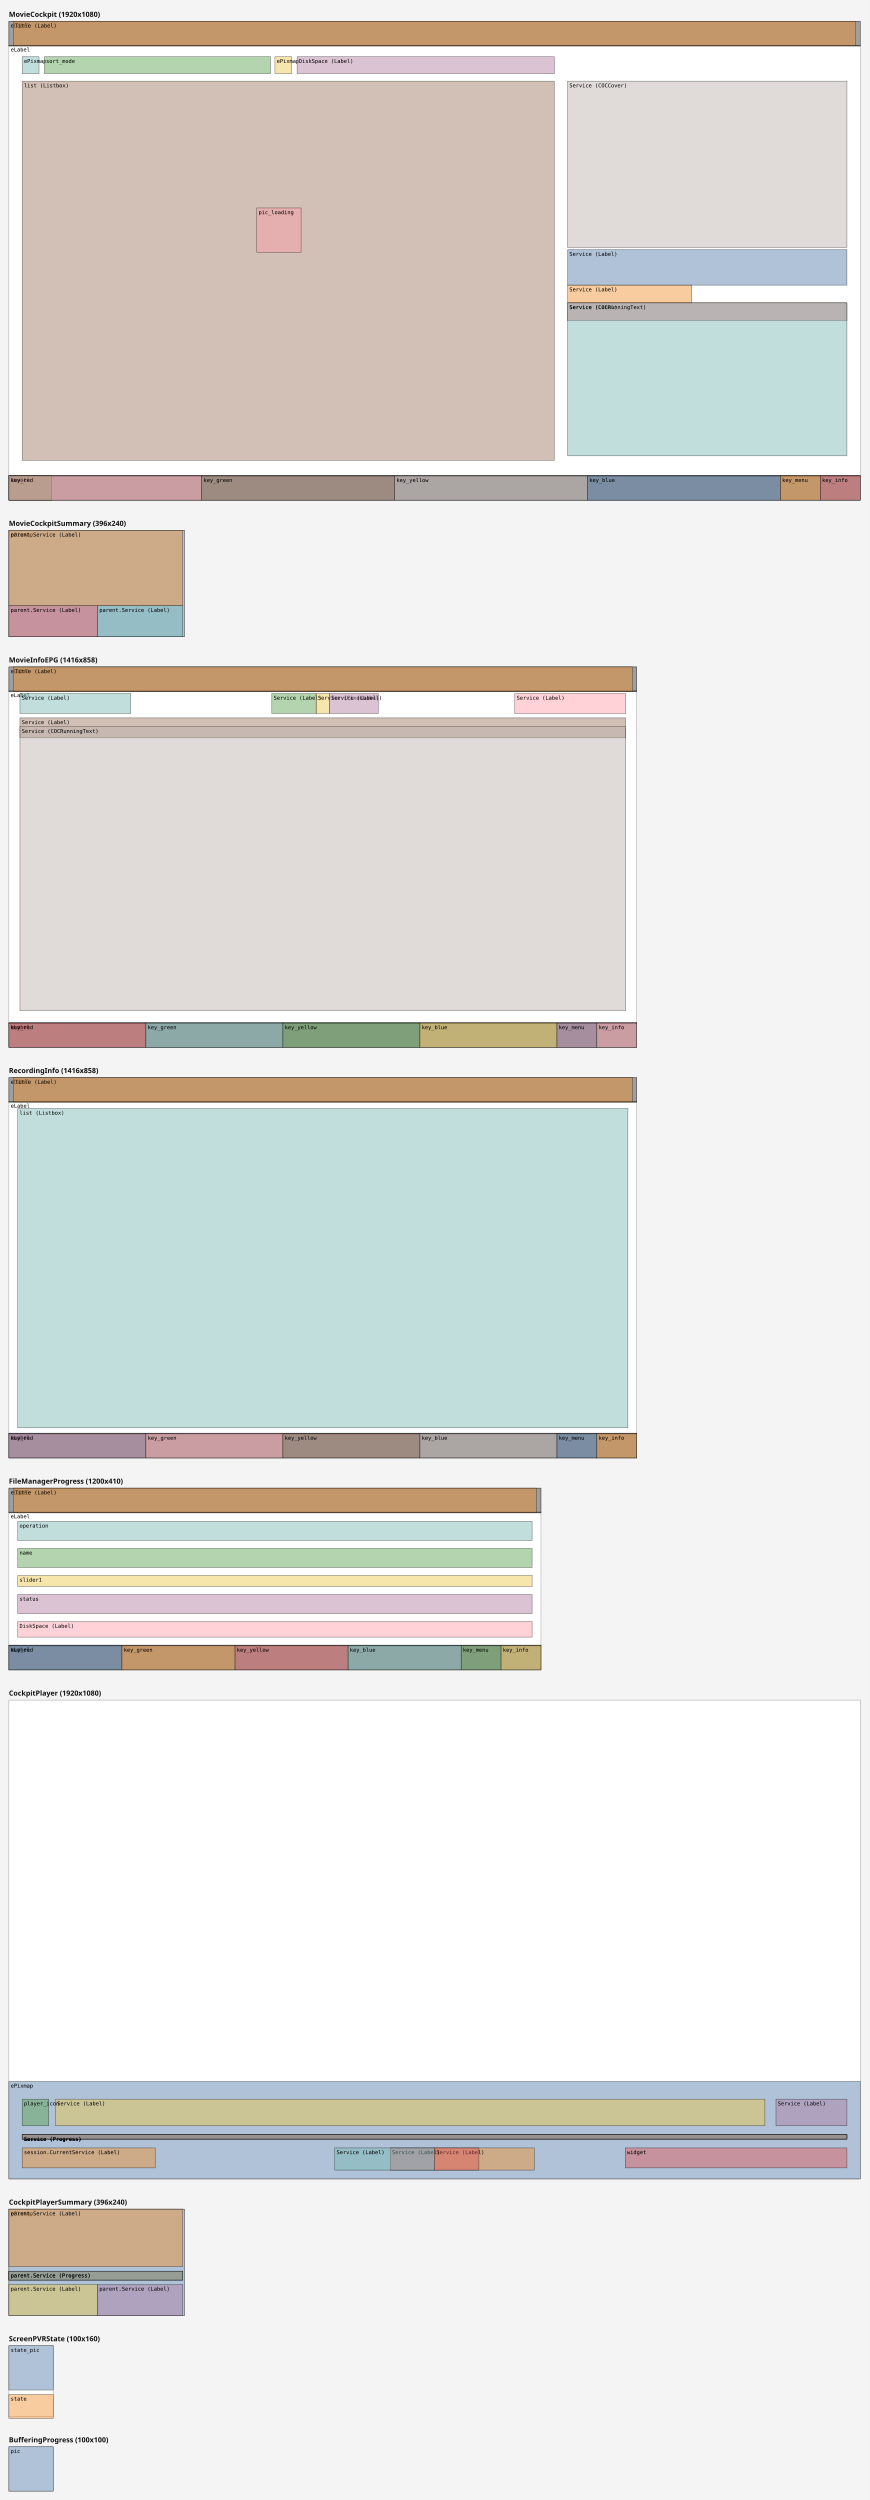
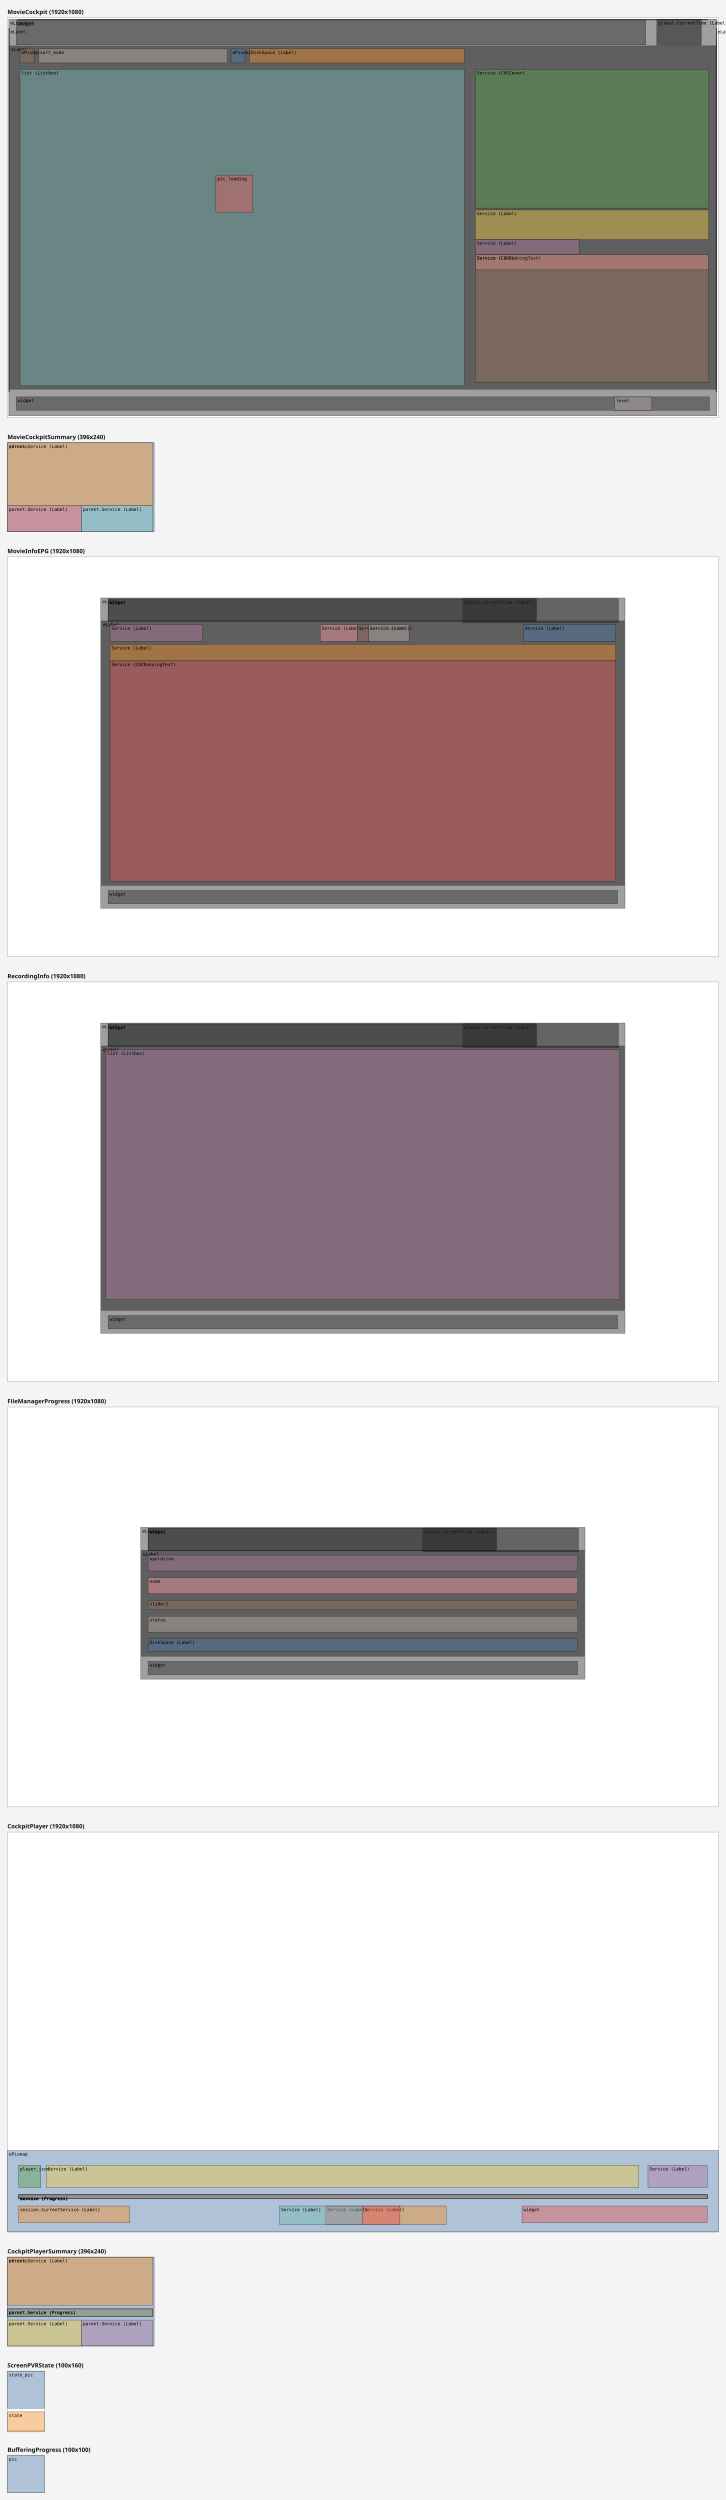
- <svg xmlns="http://www.w3.org/2000/svg" width="1960" height="5638" viewBox="0 0 1960 5638">
-   <rect x="0" y="0" width="1960" height="5638" fill="#f4f4f4" />
+ <svg xmlns="http://www.w3.org/2000/svg" width="1960" height="6752" viewBox="0 0 1960 6752">
+   <rect x="0" y="0" width="1960" height="6752" fill="#f4f4f4" />
  <text x="20" y="38" font-family="sans-serif" font-size="16" font-weight="bold" fill="#111111">MovieCockpit (1920x1080)</text>
  <g data-screen="0" transform="translate(20,48)">
    <rect x="0" y="0" width="1920" height="1080" fill="#ffffff" stroke="#999999" stroke-width="1" />
    <g>
-       <rect data-ref="0:0" x="0" y="0" width="1920" height="55" fill="#2c2c2c" fill-opacity="0.45" stroke="#000000" stroke-opacity="0.6" stroke-width="1" />
-       <text x="4" y="14" font-family="monospace" font-size="12" fill="#000000">eLabel</text>
-     </g>
-     <g>
-       <rect data-ref="0:2" x="0" y="54" width="1920" height="2" fill="#424242" fill-opacity="0.45" stroke="#000000" stroke-opacity="0.6" stroke-width="1" />
-       <text x="4" y="68" font-family="monospace" font-size="12" fill="#000000">eLabel</text>
-     </g>
-     <g>
-       <rect data-ref="0:3" x="30" y="80" width="38" height="38" fill="#76b7b2" fill-opacity="0.45" stroke="#000000" stroke-opacity="0.6" stroke-width="1" />
-       <text x="34" y="94" font-family="monospace" font-size="12" fill="#000000">ePixmap</text>
-     </g>
-     <g>
-       <rect data-ref="0:4" x="80" y="80" width="510" height="38" fill="#59a14f" fill-opacity="0.45" stroke="#000000" stroke-opacity="0.6" stroke-width="1" />
-       <text x="84" y="94" font-family="monospace" font-size="12" fill="#000000">sort_mode</text>
-     </g>
-     <g>
-       <rect data-ref="0:5" x="600" y="80" width="38" height="38" fill="#edc948" fill-opacity="0.45" stroke="#000000" stroke-opacity="0.6" stroke-width="1" />
-       <text x="604" y="94" font-family="monospace" font-size="12" fill="#000000">ePixmap</text>
-     </g>
-     <g>
-       <rect data-ref="0:6" x="650" y="80" width="580" height="38" fill="#b07aa1" fill-opacity="0.45" stroke="#000000" stroke-opacity="0.6" stroke-width="1" />
-       <text x="654" y="94" font-family="monospace" font-size="12" fill="#000000">DiskSpace (Label)</text>
-     </g>
-     <g>
-       <rect data-ref="0:8" x="30" y="135" width="1200" height="855" fill="#9c755f" fill-opacity="0.45" stroke="#000000" stroke-opacity="0.6" stroke-width="1" />
-       <text x="34" y="149" font-family="monospace" font-size="12" fill="#000000">list (Listbox)</text>
-     </g>
-     <g>
-       <rect data-ref="0:9" x="1260" y="135" width="630" height="375" fill="#bab0ac" fill-opacity="0.45" stroke="#000000" stroke-opacity="0.6" stroke-width="1" />
-       <text x="1264" y="149" font-family="monospace" font-size="12" fill="#000000">Service (COCCover)</text>
-     </g>
-     <g>
-       <rect data-ref="0:12" x="1260" y="635" width="630" height="40" fill="#e15759" fill-opacity="0.45" stroke="#000000" stroke-opacity="0.6" stroke-width="1" />
-       <text x="1264" y="649" font-family="monospace" font-size="12" fill="#000000">Service (Label)</text>
-     </g>
-     <g>
-       <rect data-ref="0:13" x="1260" y="635" width="630" height="345" fill="#76b7b2" fill-opacity="0.45" stroke="#000000" stroke-opacity="0.6" stroke-width="1" />
-       <text x="1264" y="649" font-family="monospace" font-size="12" fill="#000000">Service (COCRunningText)</text>
-     </g>
-     <g>
-       <rect data-ref="0:15" x="0" y="1024" width="1920" height="2" fill="#424242" fill-opacity="0.45" stroke="#000000" stroke-opacity="0.6" stroke-width="1" />
-       <text x="4" y="1038" font-family="monospace" font-size="12" fill="#000000">eLabel</text>
-     </g>
-     <g>
-       <rect data-ref="0:16" x="0" y="1025" width="1920" height="55" fill="#2c2c2c" fill-opacity="0.45" stroke="#000000" stroke-opacity="0.6" stroke-width="1" />
-       <text x="4" y="1039" font-family="monospace" font-size="12" fill="#000000">eLabel</text>
-     </g>
-     <g>
-       <rect data-ref="0:1" x="10" y="0" width="1900" height="55" fill="#f28e2b" fill-opacity="0.45" stroke="#000000" stroke-opacity="0.6" stroke-width="1" />
-       <text x="14" y="14" font-family="monospace" font-size="12" fill="#000000">Title (Label)</text>
-     </g>
-     <g>
-       <rect data-ref="0:10" x="1260" y="515" width="630" height="80" fill="#4e79a7" fill-opacity="0.45" stroke="#000000" stroke-opacity="0.6" stroke-width="1" />
-       <text x="1264" y="529" font-family="monospace" font-size="12" fill="#000000">Service (Label)</text>
-     </g>
-     <g>
-       <rect data-ref="0:11" x="1260" y="595" width="280" height="40" fill="#f28e2b" fill-opacity="0.45" stroke="#000000" stroke-opacity="0.6" stroke-width="1" />
-       <text x="1264" y="609" font-family="monospace" font-size="12" fill="#000000">Service (Label)</text>
-     </g>
-     <g>
-       <rect data-ref="0:14" x="0" y="1025" width="96" height="55" fill="#59a14f" fill-opacity="0.45" stroke="#000000" stroke-opacity="0.6" stroke-width="1" />
-       <text x="4" y="1039" font-family="monospace" font-size="12" fill="#000000">level</text>
-     </g>
-     <g>
-       <rect data-ref="0:17" x="0" y="1025" width="435" height="55" fill="#ff9da7" fill-opacity="0.45" stroke="#000000" stroke-opacity="0.6" stroke-width="1" />
-       <text x="4" y="1039" font-family="monospace" font-size="12" fill="#000000">key_red</text>
-     </g>
-     <g>
-       <rect data-ref="0:18" x="435" y="1025" width="435" height="55" fill="#9c755f" fill-opacity="0.45" stroke="#000000" stroke-opacity="0.6" stroke-width="1" />
-       <text x="439" y="1039" font-family="monospace" font-size="12" fill="#000000">key_green</text>
-     </g>
-     <g>
-       <rect data-ref="0:19" x="870" y="1025" width="435" height="55" fill="#bab0ac" fill-opacity="0.45" stroke="#000000" stroke-opacity="0.6" stroke-width="1" />
-       <text x="874" y="1039" font-family="monospace" font-size="12" fill="#000000">key_yellow</text>
-     </g>
-     <g>
-       <rect data-ref="0:20" x="1305" y="1025" width="435" height="55" fill="#4e79a7" fill-opacity="0.45" stroke="#000000" stroke-opacity="0.6" stroke-width="1" />
-       <text x="1309" y="1039" font-family="monospace" font-size="12" fill="#000000">key_blue</text>
-     </g>
-     <g>
-       <rect data-ref="0:21" x="1740" y="1025" width="90" height="55" fill="#f28e2b" fill-opacity="0.45" stroke="#000000" stroke-opacity="0.6" stroke-width="1" />
-       <text x="1744" y="1039" font-family="monospace" font-size="12" fill="#000000">key_menu</text>
-     </g>
-     <g>
-       <rect data-ref="0:22" x="1830" y="1025" width="90" height="55" fill="#e15759" fill-opacity="0.45" stroke="#000000" stroke-opacity="0.6" stroke-width="1" />
-       <text x="1834" y="1039" font-family="monospace" font-size="12" fill="#000000">key_info</text>
-     </g>
-     <g>
-       <rect data-ref="0:7" x="559" y="421" width="100" height="100" fill="#ff9da7" fill-opacity="0.45" stroke="#000000" stroke-opacity="0.6" stroke-width="1" />
-       <text x="563" y="435" font-family="monospace" font-size="12" fill="#000000">pic_loading</text>
+       <rect data-ref="0:0" x="4" y="4" width="1912" height="1071" fill="#2c2c2c" fill-opacity="0.45" stroke="#000000" stroke-opacity="0.6" stroke-width="1" />
+       <text x="8" y="18" font-family="monospace" font-size="12" fill="#000000">eLabel</text>
+     </g>
+     <g>
+       <rect data-ref="0:1" x="6" y="76" width="1908" height="927" fill="#121212" fill-opacity="0.45" stroke="#000000" stroke-opacity="0.6" stroke-width="1" />
+       <text x="10" y="90" font-family="monospace" font-size="12" fill="#000000">eLabel</text>
+     </g>
+     <g>
+       <rect data-ref="0:2" x="28" y="4" width="1864" height="2" fill="#2c2c2c" fill-opacity="0.45" stroke="#000000" stroke-opacity="0.6" stroke-width="1" />
+       <text x="32" y="18" font-family="monospace" font-size="12" fill="#000000">eLabel</text>
+     </g>
+     <g>
+       <rect data-ref="0:3" x="4" y="28" width="2" height="982" fill="#2c2c2c" fill-opacity="0.45" stroke="#000000" stroke-opacity="0.6" stroke-width="1" />
+       <text x="8" y="42" font-family="monospace" font-size="12" fill="#000000">eLabel</text>
+     </g>
+     <g>
+       <rect data-ref="0:4" x="1914" y="28" width="2" height="982" fill="#2c2c2c" fill-opacity="0.45" stroke="#000000" stroke-opacity="0.6" stroke-width="1" />
+       <text x="1918" y="42" font-family="monospace" font-size="12" fill="#000000">eLabel</text>
+     </g>
+     <g>
+       <rect data-ref="0:5" x="24" y="7" width="1700" height="66" fill="#2c2c2c" fill-opacity="0.45" stroke="#000000" stroke-opacity="0.6" stroke-width="1" />
+       <text x="28" y="21" font-family="monospace" font-size="12" fill="#000000">widget</text>
+     </g>
+     <g>
+       <rect data-ref="0:8" x="34" y="84" width="38" height="38" fill="#9c755f" fill-opacity="0.45" stroke="#000000" stroke-opacity="0.6" stroke-width="1" />
+       <text x="38" y="98" font-family="monospace" font-size="12" fill="#000000">ePixmap</text>
+     </g>
+     <g>
+       <rect data-ref="0:9" x="84" y="84" width="510" height="38" fill="#bab0ac" fill-opacity="0.45" stroke="#000000" stroke-opacity="0.6" stroke-width="1" />
+       <text x="88" y="98" font-family="monospace" font-size="12" fill="#000000">sort_mode</text>
+     </g>
+     <g>
+       <rect data-ref="0:10" x="604" y="84" width="38" height="38" fill="#4e79a7" fill-opacity="0.45" stroke="#000000" stroke-opacity="0.6" stroke-width="1" />
+       <text x="608" y="98" font-family="monospace" font-size="12" fill="#000000">ePixmap</text>
+     </g>
+     <g>
+       <rect data-ref="0:11" x="654" y="84" width="580" height="38" fill="#f28e2b" fill-opacity="0.45" stroke="#000000" stroke-opacity="0.6" stroke-width="1" />
+       <text x="658" y="98" font-family="monospace" font-size="12" fill="#000000">DiskSpace (Label)</text>
+     </g>
+     <g>
+       <rect data-ref="0:13" x="34" y="139" width="1200" height="855" fill="#76b7b2" fill-opacity="0.45" stroke="#000000" stroke-opacity="0.6" stroke-width="1" />
+       <text x="38" y="153" font-family="monospace" font-size="12" fill="#000000">list (Listbox)</text>
+     </g>
+     <g>
+       <rect data-ref="0:14" x="1264" y="139" width="630" height="375" fill="#59a14f" fill-opacity="0.45" stroke="#000000" stroke-opacity="0.6" stroke-width="1" />
+       <text x="1268" y="153" font-family="monospace" font-size="12" fill="#000000">Service (COCCover)</text>
+     </g>
+     <g>
+       <rect data-ref="0:17" x="1264" y="639" width="630" height="40" fill="#ff9da7" fill-opacity="0.45" stroke="#000000" stroke-opacity="0.6" stroke-width="1" />
+       <text x="1268" y="653" font-family="monospace" font-size="12" fill="#000000">Service (Label)</text>
+     </g>
+     <g>
+       <rect data-ref="0:18" x="1264" y="639" width="630" height="345" fill="#9c755f" fill-opacity="0.45" stroke="#000000" stroke-opacity="0.6" stroke-width="1" />
+       <text x="1268" y="653" font-family="monospace" font-size="12" fill="#000000">Service (COCRunningText)</text>
+     </g>
+     <g>
+       <rect data-ref="0:15" x="1264" y="519" width="630" height="80" fill="#edc948" fill-opacity="0.45" stroke="#000000" stroke-opacity="0.6" stroke-width="1" />
+       <text x="1268" y="533" font-family="monospace" font-size="12" fill="#000000">Service (Label)</text>
+     </g>
+     <g>
+       <rect data-ref="0:16" x="1264" y="599" width="280" height="40" fill="#b07aa1" fill-opacity="0.45" stroke="#000000" stroke-opacity="0.6" stroke-width="1" />
+       <text x="1268" y="613" font-family="monospace" font-size="12" fill="#000000">Service (Label)</text>
+     </g>
+     <g>
+       <rect data-ref="0:12" x="563" y="425" width="100" height="100" fill="#e15759" fill-opacity="0.45" stroke="#000000" stroke-opacity="0.6" stroke-width="1" />
+       <text x="567" y="439" font-family="monospace" font-size="12" fill="#000000">pic_loading</text>
+     </g>
+     <g>
+       <rect data-ref="0:7" x="24" y="1024" width="1872" height="36" fill="#2c2c2c" fill-opacity="0.45" stroke="#000000" stroke-opacity="0.6" stroke-width="1" />
+       <text x="28" y="1038" font-family="monospace" font-size="12" fill="#000000">widget</text>
+     </g>
+     <g>
+       <rect data-ref="0:6" x="1754" y="4" width="120" height="70" fill="#000000" fill-opacity="0.45" stroke="#000000" stroke-opacity="0.6" stroke-width="1" />
+       <text x="1758" y="18" font-family="monospace" font-size="12" fill="#000000">global.CurrentTime (Label)</text>
+     </g>
+     <g>
+       <rect data-ref="0:19" x="1640" y="1024" width="100" height="36" fill="#bab0ac" fill-opacity="0.45" stroke="#000000" stroke-opacity="0.6" stroke-width="1" />
+       <text x="1644" y="1038" font-family="monospace" font-size="12" fill="#000000">level</text>
    </g>
  </g>
  <text x="20" y="1186" font-family="sans-serif" font-size="16" font-weight="bold" fill="#111111">MovieCockpitSummary (396x240)</text>
  <g data-screen="1" transform="translate(20,1196)">
    <rect x="0" y="0" width="396" height="240" fill="#ffffff" stroke="#999999" stroke-width="1" />
    <g>
      <rect data-ref="1:0" x="0" y="0" width="396" height="240" fill="#4e79a7" fill-opacity="0.45" stroke="#000000" stroke-opacity="0.6" stroke-width="1" />
      <text x="4" y="14" font-family="monospace" font-size="12" fill="#000000">ePixmap</text>
    </g>
    <g>
      <rect data-ref="1:2" x="0" y="170" width="200" height="70" fill="#e15759" fill-opacity="0.45" stroke="#000000" stroke-opacity="0.6" stroke-width="1" />
      <text x="4" y="184" font-family="monospace" font-size="12" fill="#000000">parent.Service (Label)</text>
    </g>
    <g>
      <rect data-ref="1:3" x="200" y="170" width="192" height="70" fill="#76b7b2" fill-opacity="0.45" stroke="#000000" stroke-opacity="0.6" stroke-width="1" />
      <text x="204" y="184" font-family="monospace" font-size="12" fill="#000000">parent.Service (Label)</text>
    </g>
    <g>
      <rect data-ref="1:1" x="0" y="0" width="392" height="170" fill="#f28e2b" fill-opacity="0.45" stroke="#000000" stroke-opacity="0.6" stroke-width="1" />
      <text x="4" y="14" font-family="monospace" font-size="12" fill="#000000">parent.Service (Label)</text>
    </g>
  </g>
-   <text x="20" y="1494" font-family="sans-serif" font-size="16" font-weight="bold" fill="#111111">MovieInfoEPG (1416x858)</text>
+   <text x="20" y="1494" font-family="sans-serif" font-size="16" font-weight="bold" fill="#111111">MovieInfoEPG (1920x1080)</text>
  <g data-screen="2" transform="translate(20,1504)">
-     <rect x="0" y="0" width="1416" height="858" fill="#ffffff" stroke="#999999" stroke-width="1" />
-     <g>
-       <rect data-ref="2:0" x="0" y="0" width="1416" height="55" fill="#2c2c2c" fill-opacity="0.45" stroke="#000000" stroke-opacity="0.6" stroke-width="1" />
-       <text x="4" y="14" font-family="monospace" font-size="12" fill="#000000">eLabel</text>
-     </g>
-     <g>
-       <rect data-ref="2:2" x="0" y="54" width="1416" height="2" fill="#424242" fill-opacity="0.45" stroke="#000000" stroke-opacity="0.6" stroke-width="1" />
-       <text x="4" y="68" font-family="monospace" font-size="12" fill="#000000">eLabel</text>
-     </g>
-     <g>
-       <rect data-ref="2:3" x="25" y="60" width="250" height="45" fill="#76b7b2" fill-opacity="0.45" stroke="#000000" stroke-opacity="0.6" stroke-width="1" />
-       <text x="29" y="74" font-family="monospace" font-size="12" fill="#000000">Service (Label)</text>
-     </g>
-     <g>
-       <rect data-ref="2:4" x="593" y="60" width="100" height="45" fill="#59a14f" fill-opacity="0.45" stroke="#000000" stroke-opacity="0.6" stroke-width="1" />
-       <text x="597" y="74" font-family="monospace" font-size="12" fill="#000000">Service (Label)</text>
-     </g>
-     <g>
-       <rect data-ref="2:5" x="693" y="60" width="30" height="45" fill="#edc948" fill-opacity="0.45" stroke="#000000" stroke-opacity="0.6" stroke-width="1" />
-       <text x="697" y="74" font-family="monospace" font-size="12" fill="#000000">Service (FixedLabel)</text>
-     </g>
-     <g>
-       <rect data-ref="2:6" x="723" y="60" width="110" height="45" fill="#b07aa1" fill-opacity="0.45" stroke="#000000" stroke-opacity="0.6" stroke-width="1" />
-       <text x="727" y="74" font-family="monospace" font-size="12" fill="#000000">Service (Label)</text>
-     </g>
-     <g>
-       <rect data-ref="2:7" x="1141" y="60" width="250" height="45" fill="#ff9da7" fill-opacity="0.45" stroke="#000000" stroke-opacity="0.6" stroke-width="1" />
-       <text x="1145" y="74" font-family="monospace" font-size="12" fill="#000000">Service (Label)</text>
-     </g>
-     <g>
-       <rect data-ref="2:8" x="25" y="115" width="1366" height="45" fill="#9c755f" fill-opacity="0.45" stroke="#000000" stroke-opacity="0.6" stroke-width="1" />
-       <text x="29" y="129" font-family="monospace" font-size="12" fill="#000000">Service (Label)</text>
-     </g>
-     <g>
-       <rect data-ref="2:9" x="25" y="135" width="1366" height="640" fill="#bab0ac" fill-opacity="0.45" stroke="#000000" stroke-opacity="0.6" stroke-width="1" />
-       <text x="29" y="149" font-family="monospace" font-size="12" fill="#000000">Service (COCRunningText)</text>
-     </g>
-     <g>
-       <rect data-ref="2:10" x="0" y="802" width="1416" height="2" fill="#424242" fill-opacity="0.45" stroke="#000000" stroke-opacity="0.6" stroke-width="1" />
-       <text x="4" y="816" font-family="monospace" font-size="12" fill="#000000">eLabel</text>
-     </g>
-     <g>
-       <rect data-ref="2:11" x="0" y="803" width="1416" height="55" fill="#2c2c2c" fill-opacity="0.45" stroke="#000000" stroke-opacity="0.6" stroke-width="1" />
-       <text x="4" y="817" font-family="monospace" font-size="12" fill="#000000">eLabel</text>
-     </g>
-     <g>
-       <rect data-ref="2:1" x="10" y="0" width="1396" height="55" fill="#f28e2b" fill-opacity="0.45" stroke="#000000" stroke-opacity="0.6" stroke-width="1" />
-       <text x="14" y="14" font-family="monospace" font-size="12" fill="#000000">Title (Label)</text>
-     </g>
-     <g>
-       <rect data-ref="2:12" x="0" y="803" width="309" height="55" fill="#e15759" fill-opacity="0.45" stroke="#000000" stroke-opacity="0.6" stroke-width="1" />
-       <text x="4" y="817" font-family="monospace" font-size="12" fill="#000000">key_red</text>
-     </g>
-     <g>
-       <rect data-ref="2:13" x="309" y="803" width="309" height="55" fill="#76b7b2" fill-opacity="0.45" stroke="#000000" stroke-opacity="0.6" stroke-width="1" />
-       <text x="313" y="817" font-family="monospace" font-size="12" fill="#000000">key_green</text>
-     </g>
-     <g>
-       <rect data-ref="2:14" x="618" y="803" width="309" height="55" fill="#59a14f" fill-opacity="0.45" stroke="#000000" stroke-opacity="0.6" stroke-width="1" />
-       <text x="622" y="817" font-family="monospace" font-size="12" fill="#000000">key_yellow</text>
-     </g>
-     <g>
-       <rect data-ref="2:15" x="927" y="803" width="309" height="55" fill="#edc948" fill-opacity="0.45" stroke="#000000" stroke-opacity="0.6" stroke-width="1" />
-       <text x="931" y="817" font-family="monospace" font-size="12" fill="#000000">key_blue</text>
-     </g>
-     <g>
-       <rect data-ref="2:16" x="1236" y="803" width="90" height="55" fill="#b07aa1" fill-opacity="0.45" stroke="#000000" stroke-opacity="0.6" stroke-width="1" />
-       <text x="1240" y="817" font-family="monospace" font-size="12" fill="#000000">key_menu</text>
-     </g>
-     <g>
-       <rect data-ref="2:17" x="1326" y="803" width="90" height="55" fill="#ff9da7" fill-opacity="0.45" stroke="#000000" stroke-opacity="0.6" stroke-width="1" />
-       <text x="1330" y="817" font-family="monospace" font-size="12" fill="#000000">key_info</text>
-     </g>
-   </g>
-   <text x="20" y="2420" font-family="sans-serif" font-size="16" font-weight="bold" fill="#111111">RecordingInfo (1416x858)</text>
-   <g data-screen="3" transform="translate(20,2430)">
-     <rect x="0" y="0" width="1416" height="858" fill="#ffffff" stroke="#999999" stroke-width="1" />
-     <g>
-       <rect data-ref="3:0" x="0" y="0" width="1416" height="55" fill="#2c2c2c" fill-opacity="0.45" stroke="#000000" stroke-opacity="0.6" stroke-width="1" />
-       <text x="4" y="14" font-family="monospace" font-size="12" fill="#000000">eLabel</text>
-     </g>
-     <g>
-       <rect data-ref="3:2" x="0" y="54" width="1416" height="2" fill="#424242" fill-opacity="0.45" stroke="#000000" stroke-opacity="0.6" stroke-width="1" />
-       <text x="4" y="68" font-family="monospace" font-size="12" fill="#000000">eLabel</text>
-     </g>
-     <g>
-       <rect data-ref="3:3" x="20" y="70" width="1376" height="720" fill="#76b7b2" fill-opacity="0.45" stroke="#000000" stroke-opacity="0.6" stroke-width="1" />
-       <text x="24" y="84" font-family="monospace" font-size="12" fill="#000000">list (Listbox)</text>
-     </g>
-     <g>
-       <rect data-ref="3:4" x="0" y="802" width="1416" height="2" fill="#424242" fill-opacity="0.45" stroke="#000000" stroke-opacity="0.6" stroke-width="1" />
-       <text x="4" y="816" font-family="monospace" font-size="12" fill="#000000">eLabel</text>
-     </g>
-     <g>
-       <rect data-ref="3:5" x="0" y="803" width="1416" height="55" fill="#2c2c2c" fill-opacity="0.45" stroke="#000000" stroke-opacity="0.6" stroke-width="1" />
-       <text x="4" y="817" font-family="monospace" font-size="12" fill="#000000">eLabel</text>
-     </g>
-     <g>
-       <rect data-ref="3:1" x="10" y="0" width="1396" height="55" fill="#f28e2b" fill-opacity="0.45" stroke="#000000" stroke-opacity="0.6" stroke-width="1" />
-       <text x="14" y="14" font-family="monospace" font-size="12" fill="#000000">Title (Label)</text>
-     </g>
-     <g>
-       <rect data-ref="3:6" x="0" y="803" width="309" height="55" fill="#b07aa1" fill-opacity="0.45" stroke="#000000" stroke-opacity="0.6" stroke-width="1" />
-       <text x="4" y="817" font-family="monospace" font-size="12" fill="#000000">key_red</text>
-     </g>
-     <g>
-       <rect data-ref="3:7" x="309" y="803" width="309" height="55" fill="#ff9da7" fill-opacity="0.45" stroke="#000000" stroke-opacity="0.6" stroke-width="1" />
-       <text x="313" y="817" font-family="monospace" font-size="12" fill="#000000">key_green</text>
-     </g>
-     <g>
-       <rect data-ref="3:8" x="618" y="803" width="309" height="55" fill="#9c755f" fill-opacity="0.45" stroke="#000000" stroke-opacity="0.6" stroke-width="1" />
-       <text x="622" y="817" font-family="monospace" font-size="12" fill="#000000">key_yellow</text>
-     </g>
-     <g>
-       <rect data-ref="3:9" x="927" y="803" width="309" height="55" fill="#bab0ac" fill-opacity="0.45" stroke="#000000" stroke-opacity="0.6" stroke-width="1" />
-       <text x="931" y="817" font-family="monospace" font-size="12" fill="#000000">key_blue</text>
-     </g>
-     <g>
-       <rect data-ref="3:10" x="1236" y="803" width="90" height="55" fill="#4e79a7" fill-opacity="0.45" stroke="#000000" stroke-opacity="0.6" stroke-width="1" />
-       <text x="1240" y="817" font-family="monospace" font-size="12" fill="#000000">key_menu</text>
-     </g>
-     <g>
-       <rect data-ref="3:11" x="1326" y="803" width="90" height="55" fill="#f28e2b" fill-opacity="0.45" stroke="#000000" stroke-opacity="0.6" stroke-width="1" />
-       <text x="1330" y="817" font-family="monospace" font-size="12" fill="#000000">key_info</text>
-     </g>
-   </g>
-   <text x="20" y="3346" font-family="sans-serif" font-size="16" font-weight="bold" fill="#111111">FileManagerProgress (1200x410)</text>
-   <g data-screen="4" transform="translate(20,3356)">
-     <rect x="0" y="0" width="1200" height="410" fill="#ffffff" stroke="#999999" stroke-width="1" />
-     <g>
-       <rect data-ref="4:0" x="0" y="0" width="1200" height="55" fill="#2c2c2c" fill-opacity="0.45" stroke="#000000" stroke-opacity="0.6" stroke-width="1" />
-       <text x="4" y="14" font-family="monospace" font-size="12" fill="#000000">eLabel</text>
-     </g>
-     <g>
-       <rect data-ref="4:2" x="0" y="54" width="1200" height="2" fill="#424242" fill-opacity="0.45" stroke="#000000" stroke-opacity="0.6" stroke-width="1" />
-       <text x="4" y="68" font-family="monospace" font-size="12" fill="#000000">eLabel</text>
-     </g>
-     <g>
-       <rect data-ref="4:3" x="20" y="75" width="1160" height="43" fill="#76b7b2" fill-opacity="0.45" stroke="#000000" stroke-opacity="0.6" stroke-width="1" />
-       <text x="24" y="89" font-family="monospace" font-size="12" fill="#000000">operation</text>
-     </g>
-     <g>
-       <rect data-ref="4:4" x="20" y="136" width="1160" height="43" fill="#59a14f" fill-opacity="0.45" stroke="#000000" stroke-opacity="0.6" stroke-width="1" />
-       <text x="24" y="150" font-family="monospace" font-size="12" fill="#000000">name</text>
-     </g>
-     <g>
-       <rect data-ref="4:5" x="20" y="197" width="1160" height="25" fill="#edc948" fill-opacity="0.45" stroke="#000000" stroke-opacity="0.6" stroke-width="1" />
-       <text x="24" y="211" font-family="monospace" font-size="12" fill="#000000">slider1</text>
-     </g>
-     <g>
-       <rect data-ref="4:6" x="20" y="240" width="1160" height="43" fill="#b07aa1" fill-opacity="0.45" stroke="#000000" stroke-opacity="0.6" stroke-width="1" />
-       <text x="24" y="254" font-family="monospace" font-size="12" fill="#000000">status</text>
-     </g>
-     <g>
-       <rect data-ref="4:7" x="20" y="301" width="1160" height="35" fill="#ff9da7" fill-opacity="0.45" stroke="#000000" stroke-opacity="0.6" stroke-width="1" />
-       <text x="24" y="315" font-family="monospace" font-size="12" fill="#000000">DiskSpace (Label)</text>
-     </g>
-     <g>
-       <rect data-ref="4:8" x="0" y="354" width="1200" height="2" fill="#424242" fill-opacity="0.45" stroke="#000000" stroke-opacity="0.6" stroke-width="1" />
-       <text x="4" y="368" font-family="monospace" font-size="12" fill="#000000">eLabel</text>
-     </g>
-     <g>
-       <rect data-ref="4:9" x="0" y="355" width="1200" height="55" fill="#2c2c2c" fill-opacity="0.45" stroke="#000000" stroke-opacity="0.6" stroke-width="1" />
-       <text x="4" y="369" font-family="monospace" font-size="12" fill="#000000">eLabel</text>
-     </g>
-     <g>
-       <rect data-ref="4:1" x="10" y="0" width="1180" height="55" fill="#f28e2b" fill-opacity="0.45" stroke="#000000" stroke-opacity="0.6" stroke-width="1" />
-       <text x="14" y="14" font-family="monospace" font-size="12" fill="#000000">Title (Label)</text>
-     </g>
-     <g>
-       <rect data-ref="4:10" x="0" y="355" width="255" height="55" fill="#4e79a7" fill-opacity="0.45" stroke="#000000" stroke-opacity="0.6" stroke-width="1" />
-       <text x="4" y="369" font-family="monospace" font-size="12" fill="#000000">key_red</text>
-     </g>
-     <g>
-       <rect data-ref="4:11" x="255" y="355" width="255" height="55" fill="#f28e2b" fill-opacity="0.45" stroke="#000000" stroke-opacity="0.6" stroke-width="1" />
-       <text x="259" y="369" font-family="monospace" font-size="12" fill="#000000">key_green</text>
-     </g>
-     <g>
-       <rect data-ref="4:12" x="510" y="355" width="255" height="55" fill="#e15759" fill-opacity="0.45" stroke="#000000" stroke-opacity="0.6" stroke-width="1" />
-       <text x="514" y="369" font-family="monospace" font-size="12" fill="#000000">key_yellow</text>
-     </g>
-     <g>
-       <rect data-ref="4:13" x="765" y="355" width="255" height="55" fill="#76b7b2" fill-opacity="0.45" stroke="#000000" stroke-opacity="0.6" stroke-width="1" />
-       <text x="769" y="369" font-family="monospace" font-size="12" fill="#000000">key_blue</text>
-     </g>
-     <g>
-       <rect data-ref="4:14" x="1020" y="355" width="90" height="55" fill="#59a14f" fill-opacity="0.45" stroke="#000000" stroke-opacity="0.6" stroke-width="1" />
-       <text x="1024" y="369" font-family="monospace" font-size="12" fill="#000000">key_menu</text>
-     </g>
-     <g>
-       <rect data-ref="4:15" x="1110" y="355" width="90" height="55" fill="#edc948" fill-opacity="0.45" stroke="#000000" stroke-opacity="0.6" stroke-width="1" />
-       <text x="1114" y="369" font-family="monospace" font-size="12" fill="#000000">key_info</text>
-     </g>
-   </g>
-   <text x="20" y="3824" font-family="sans-serif" font-size="16" font-weight="bold" fill="#111111">CockpitPlayer (1920x1080)</text>
-   <g data-screen="5" transform="translate(20,3834)">
+     <rect x="0" y="0" width="1920" height="1080" fill="#ffffff" stroke="#999999" stroke-width="1" />
+     <g>
+       <rect data-ref="2:0" x="252" y="111" width="1416" height="838" fill="#2c2c2c" fill-opacity="0.45" stroke="#000000" stroke-opacity="0.6" stroke-width="1" />
+       <text x="256" y="125" font-family="monospace" font-size="12" fill="#000000">eLabel</text>
+     </g>
+     <g>
+       <rect data-ref="2:1" x="254" y="173" width="1412" height="714" fill="#121212" fill-opacity="0.45" stroke="#000000" stroke-opacity="0.6" stroke-width="1" />
+       <text x="258" y="187" font-family="monospace" font-size="12" fill="#000000">eLabel</text>
+     </g>
+     <g>
+       <rect data-ref="2:6" x="277" y="183" width="250" height="45" fill="#b07aa1" fill-opacity="0.45" stroke="#000000" stroke-opacity="0.6" stroke-width="1" />
+       <text x="281" y="197" font-family="monospace" font-size="12" fill="#000000">Service (Label)</text>
+     </g>
+     <g>
+       <rect data-ref="2:7" x="845" y="183" width="100" height="45" fill="#ff9da7" fill-opacity="0.45" stroke="#000000" stroke-opacity="0.6" stroke-width="1" />
+       <text x="849" y="197" font-family="monospace" font-size="12" fill="#000000">Service (Label)</text>
+     </g>
+     <g>
+       <rect data-ref="2:8" x="945" y="183" width="30" height="45" fill="#9c755f" fill-opacity="0.45" stroke="#000000" stroke-opacity="0.6" stroke-width="1" />
+       <text x="949" y="197" font-family="monospace" font-size="12" fill="#000000">Service (FixedLabel)</text>
+     </g>
+     <g>
+       <rect data-ref="2:9" x="975" y="183" width="110" height="45" fill="#bab0ac" fill-opacity="0.45" stroke="#000000" stroke-opacity="0.6" stroke-width="1" />
+       <text x="979" y="197" font-family="monospace" font-size="12" fill="#000000">Service (Label)</text>
+     </g>
+     <g>
+       <rect data-ref="2:10" x="1393" y="183" width="250" height="45" fill="#4e79a7" fill-opacity="0.45" stroke="#000000" stroke-opacity="0.6" stroke-width="1" />
+       <text x="1397" y="197" font-family="monospace" font-size="12" fill="#000000">Service (Label)</text>
+     </g>
+     <g>
+       <rect data-ref="2:11" x="277" y="236" width="1366" height="45" fill="#f28e2b" fill-opacity="0.45" stroke="#000000" stroke-opacity="0.6" stroke-width="1" />
+       <text x="281" y="250" font-family="monospace" font-size="12" fill="#000000">Service (Label)</text>
+     </g>
+     <g>
+       <rect data-ref="2:12" x="277" y="281" width="1366" height="595" fill="#e15759" fill-opacity="0.45" stroke="#000000" stroke-opacity="0.6" stroke-width="1" />
+       <text x="281" y="295" font-family="monospace" font-size="12" fill="#000000">Service (COCRunningText)</text>
+     </g>
+     <g>
+       <rect data-ref="2:2" x="272" y="901" width="1376" height="36" fill="#2c2c2c" fill-opacity="0.45" stroke="#000000" stroke-opacity="0.6" stroke-width="1" />
+       <text x="276" y="915" font-family="monospace" font-size="12" fill="#000000">widget</text>
+     </g>
+     <g>
+       <rect data-ref="2:4" x="272" y="114" width="1156" height="60" fill="#2c2c2c" fill-opacity="0.45" stroke="#000000" stroke-opacity="0.6" stroke-width="1" />
+       <text x="276" y="128" font-family="monospace" font-size="12" fill="#000000">eLabel</text>
+     </g>
+     <g>
+       <rect data-ref="2:3" x="1230" y="113" width="420" height="64" fill="#1d1d1d" fill-opacity="0.45" stroke="#000000" stroke-opacity="0.6" stroke-width="1" />
+       <text x="1234" y="127" font-family="monospace" font-size="12" fill="#000000">global.CurrentTime (Label)</text>
+     </g>
+     <g>
+       <rect data-ref="2:5" x="272" y="113" width="1156" height="60" fill="#2c2c2c" fill-opacity="0.45" stroke="#000000" stroke-opacity="0.6" stroke-width="1" />
+       <text x="276" y="127" font-family="monospace" font-size="12" fill="#000000">widget</text>
+     </g>
+   </g>
+   <text x="20" y="2642" font-family="sans-serif" font-size="16" font-weight="bold" fill="#111111">RecordingInfo (1920x1080)</text>
+   <g data-screen="3" transform="translate(20,2652)">
+     <rect x="0" y="0" width="1920" height="1080" fill="#ffffff" stroke="#999999" stroke-width="1" />
+     <g>
+       <rect data-ref="3:0" x="252" y="111" width="1416" height="838" fill="#2c2c2c" fill-opacity="0.45" stroke="#000000" stroke-opacity="0.6" stroke-width="1" />
+       <text x="256" y="125" font-family="monospace" font-size="12" fill="#000000">eLabel</text>
+     </g>
+     <g>
+       <rect data-ref="3:1" x="254" y="173" width="1412" height="714" fill="#121212" fill-opacity="0.45" stroke="#000000" stroke-opacity="0.6" stroke-width="1" />
+       <text x="258" y="187" font-family="monospace" font-size="12" fill="#000000">eLabel</text>
+     </g>
+     <g>
+       <rect data-ref="3:6" x="266" y="183" width="1388" height="675" fill="#b07aa1" fill-opacity="0.45" stroke="#000000" stroke-opacity="0.6" stroke-width="1" />
+       <text x="270" y="197" font-family="monospace" font-size="12" fill="#000000">list (Listbox)</text>
+     </g>
+     <g>
+       <rect data-ref="3:2" x="272" y="901" width="1376" height="36" fill="#2c2c2c" fill-opacity="0.45" stroke="#000000" stroke-opacity="0.6" stroke-width="1" />
+       <text x="276" y="915" font-family="monospace" font-size="12" fill="#000000">widget</text>
+     </g>
+     <g>
+       <rect data-ref="3:4" x="272" y="114" width="1156" height="60" fill="#2c2c2c" fill-opacity="0.45" stroke="#000000" stroke-opacity="0.6" stroke-width="1" />
+       <text x="276" y="128" font-family="monospace" font-size="12" fill="#000000">eLabel</text>
+     </g>
+     <g>
+       <rect data-ref="3:3" x="1230" y="113" width="420" height="64" fill="#1d1d1d" fill-opacity="0.45" stroke="#000000" stroke-opacity="0.6" stroke-width="1" />
+       <text x="1234" y="127" font-family="monospace" font-size="12" fill="#000000">global.CurrentTime (Label)</text>
+     </g>
+     <g>
+       <rect data-ref="3:5" x="272" y="113" width="1156" height="60" fill="#2c2c2c" fill-opacity="0.45" stroke="#000000" stroke-opacity="0.6" stroke-width="1" />
+       <text x="276" y="127" font-family="monospace" font-size="12" fill="#000000">widget</text>
+     </g>
+   </g>
+   <text x="20" y="3790" font-family="sans-serif" font-size="16" font-weight="bold" fill="#111111">FileManagerProgress (1920x1080)</text>
+   <g data-screen="4" transform="translate(20,3800)">
+     <rect x="0" y="0" width="1920" height="1080" fill="#ffffff" stroke="#999999" stroke-width="1" />
+     <g>
+       <rect data-ref="4:0" x="360" y="325" width="1200" height="410" fill="#2c2c2c" fill-opacity="0.45" stroke="#000000" stroke-opacity="0.6" stroke-width="1" />
+       <text x="364" y="339" font-family="monospace" font-size="12" fill="#000000">eLabel</text>
+     </g>
+     <g>
+       <rect data-ref="4:1" x="362" y="387" width="1196" height="286" fill="#121212" fill-opacity="0.45" stroke="#000000" stroke-opacity="0.6" stroke-width="1" />
+       <text x="366" y="401" font-family="monospace" font-size="12" fill="#000000">eLabel</text>
+     </g>
+     <g>
+       <rect data-ref="4:6" x="380" y="400" width="1160" height="43" fill="#b07aa1" fill-opacity="0.45" stroke="#000000" stroke-opacity="0.6" stroke-width="1" />
+       <text x="384" y="414" font-family="monospace" font-size="12" fill="#000000">operation</text>
+     </g>
+     <g>
+       <rect data-ref="4:7" x="380" y="461" width="1160" height="43" fill="#ff9da7" fill-opacity="0.45" stroke="#000000" stroke-opacity="0.6" stroke-width="1" />
+       <text x="384" y="475" font-family="monospace" font-size="12" fill="#000000">name</text>
+     </g>
+     <g>
+       <rect data-ref="4:8" x="380" y="522" width="1160" height="25" fill="#9c755f" fill-opacity="0.45" stroke="#000000" stroke-opacity="0.6" stroke-width="1" />
+       <text x="384" y="536" font-family="monospace" font-size="12" fill="#000000">slider1</text>
+     </g>
+     <g>
+       <rect data-ref="4:9" x="380" y="565" width="1160" height="43" fill="#bab0ac" fill-opacity="0.45" stroke="#000000" stroke-opacity="0.6" stroke-width="1" />
+       <text x="384" y="579" font-family="monospace" font-size="12" fill="#000000">status</text>
+     </g>
+     <g>
+       <rect data-ref="4:10" x="380" y="626" width="1160" height="35" fill="#4e79a7" fill-opacity="0.45" stroke="#000000" stroke-opacity="0.6" stroke-width="1" />
+       <text x="384" y="640" font-family="monospace" font-size="12" fill="#000000">DiskSpace (Label)</text>
+     </g>
+     <g>
+       <rect data-ref="4:2" x="380" y="687" width="1160" height="36" fill="#2c2c2c" fill-opacity="0.45" stroke="#000000" stroke-opacity="0.6" stroke-width="1" />
+       <text x="384" y="701" font-family="monospace" font-size="12" fill="#000000">widget</text>
+     </g>
+     <g>
+       <rect data-ref="4:4" x="380" y="328" width="940" height="60" fill="#2c2c2c" fill-opacity="0.45" stroke="#000000" stroke-opacity="0.6" stroke-width="1" />
+       <text x="384" y="342" font-family="monospace" font-size="12" fill="#000000">eLabel</text>
+     </g>
+     <g>
+       <rect data-ref="4:3" x="1122" y="327" width="420" height="64" fill="#1d1d1d" fill-opacity="0.45" stroke="#000000" stroke-opacity="0.6" stroke-width="1" />
+       <text x="1126" y="341" font-family="monospace" font-size="12" fill="#000000">global.CurrentTime (Label)</text>
+     </g>
+     <g>
+       <rect data-ref="4:5" x="380" y="327" width="940" height="60" fill="#2c2c2c" fill-opacity="0.45" stroke="#000000" stroke-opacity="0.6" stroke-width="1" />
+       <text x="384" y="341" font-family="monospace" font-size="12" fill="#000000">widget</text>
+     </g>
+   </g>
+   <text x="20" y="4938" font-family="sans-serif" font-size="16" font-weight="bold" fill="#111111">CockpitPlayer (1920x1080)</text>
+   <g data-screen="5" transform="translate(20,4948)">
    <rect x="0" y="0" width="1920" height="1080" fill="#ffffff" stroke="#999999" stroke-width="1" />
    <g>
      <rect data-ref="5:0" x="0" y="860" width="1920" height="220" fill="#4e79a7" fill-opacity="0.45" stroke="#000000" stroke-opacity="0.6" stroke-width="1" />
      <text x="4" y="874" font-family="monospace" font-size="12" fill="#000000">ePixmap</text>
    </g>
    <g>
      <rect data-ref="5:1" x="960" y="1010" width="225" height="50" fill="#f28e2b" fill-opacity="0.45" stroke="#000000" stroke-opacity="0.6" stroke-width="1" />
      <text x="964" y="1024" font-family="monospace" font-size="12" fill="#000000">Service (Label)</text>
    </g>
    <g>
      <rect data-ref="5:2" x="860" y="1010" width="200" height="50" fill="#e15759" fill-opacity="0.45" stroke="#000000" stroke-opacity="0.6" stroke-width="1" />
      <text x="864" y="1024" font-family="monospace" font-size="12" fill="#000000">Service (Label)</text>
    </g>
    <g>
      <rect data-ref="5:3" x="735" y="1010" width="225" height="50" fill="#76b7b2" fill-opacity="0.45" stroke="#000000" stroke-opacity="0.6" stroke-width="1" />
      <text x="739" y="1024" font-family="monospace" font-size="12" fill="#000000">Service (Label)</text>
    </g>
    <g>
      <rect data-ref="5:5" x="105" y="900" width="1600" height="60" fill="#edc948" fill-opacity="0.45" stroke="#000000" stroke-opacity="0.6" stroke-width="1" />
      <text x="109" y="914" font-family="monospace" font-size="12" fill="#000000">Service (Label)</text>
    </g>
    <g>
      <rect data-ref="5:6" x="1730" y="900" width="160" height="60" fill="#b07aa1" fill-opacity="0.45" stroke="#000000" stroke-opacity="0.6" stroke-width="1" />
      <text x="1734" y="914" font-family="monospace" font-size="12" fill="#000000">Service (Label)</text>
    </g>
    <g>
      <rect data-ref="5:7" x="30" y="980" width="1860" height="10" fill="#2c2c2c" fill-opacity="0.45" stroke="#000000" stroke-opacity="0.6" stroke-width="1" />
      <text x="34" y="994" font-family="monospace" font-size="12" fill="#000000">eLabel</text>
    </g>
    <g>
      <rect data-ref="5:10" x="30" y="980" width="1860" height="10" fill="#4e79a7" fill-opacity="0.45" stroke="#000000" stroke-opacity="0.6" stroke-width="1" />
      <text x="34" y="994" font-family="monospace" font-size="12" fill="#000000">Service (Progress)</text>
    </g>
    <g>
      <rect data-ref="5:4" x="30" y="900" width="60" height="60" fill="#59a14f" fill-opacity="0.45" stroke="#000000" stroke-opacity="0.6" stroke-width="1" />
      <text x="34" y="914" font-family="monospace" font-size="12" fill="#000000">player_icon</text>
    </g>
    <g>
      <rect data-ref="5:8" x="30" y="980" width="1860" height="10" fill="#9c755f" fill-opacity="0.45" stroke="#000000" stroke-opacity="0.6" stroke-width="1" />
      <text x="34" y="994" font-family="monospace" font-size="12" fill="#000000">Service (Progress)</text>
    </g>
    <g>
      <rect data-ref="5:11" x="30" y="1010" width="300" height="45" fill="#f28e2b" fill-opacity="0.45" stroke="#000000" stroke-opacity="0.6" stroke-width="1" />
      <text x="34" y="1024" font-family="monospace" font-size="12" fill="#000000">session.CurrentService (Label)</text>
    </g>
    <g>
      <rect data-ref="5:9" x="30" y="980" width="1860" height="10" fill="#bab0ac" fill-opacity="0.45" stroke="#000000" stroke-opacity="0.6" stroke-width="1" />
      <text x="34" y="994" font-family="monospace" font-size="12" fill="#000000">Service (Progress)</text>
    </g>
    <g>
      <rect data-ref="5:12" x="1390" y="1010" width="500" height="45" fill="#e15759" fill-opacity="0.45" stroke="#000000" stroke-opacity="0.6" stroke-width="1" />
      <text x="1394" y="1024" font-family="monospace" font-size="12" fill="#000000">widget</text>
    </g>
  </g>
-   <text x="20" y="4972" font-family="sans-serif" font-size="16" font-weight="bold" fill="#111111">CockpitPlayerSummary (396x240)</text>
-   <g data-screen="6" transform="translate(20,4982)">
+   <text x="20" y="6086" font-family="sans-serif" font-size="16" font-weight="bold" fill="#111111">CockpitPlayerSummary (396x240)</text>
+   <g data-screen="6" transform="translate(20,6096)">
    <rect x="0" y="0" width="396" height="240" fill="#ffffff" stroke="#999999" stroke-width="1" />
    <g>
      <rect data-ref="6:0" x="0" y="0" width="396" height="240" fill="#4e79a7" fill-opacity="0.45" stroke="#000000" stroke-opacity="0.6" stroke-width="1" />
      <text x="4" y="14" font-family="monospace" font-size="12" fill="#000000">ePixmap</text>
    </g>
    <g>
      <rect data-ref="6:1" x="0" y="0" width="392" height="130" fill="#f28e2b" fill-opacity="0.45" stroke="#000000" stroke-opacity="0.6" stroke-width="1" />
      <text x="4" y="14" font-family="monospace" font-size="12" fill="#000000">parent.Service (Label)</text>
    </g>
    <g>
      <rect data-ref="6:5" x="0" y="170" width="200" height="70" fill="#edc948" fill-opacity="0.45" stroke="#000000" stroke-opacity="0.6" stroke-width="1" />
      <text x="4" y="184" font-family="monospace" font-size="12" fill="#000000">parent.Service (Label)</text>
    </g>
    <g>
      <rect data-ref="6:6" x="200" y="170" width="192" height="70" fill="#b07aa1" fill-opacity="0.45" stroke="#000000" stroke-opacity="0.6" stroke-width="1" />
      <text x="204" y="184" font-family="monospace" font-size="12" fill="#000000">parent.Service (Label)</text>
    </g>
    <g>
      <rect data-ref="6:4" x="0" y="140" width="392" height="20" fill="#59a14f" fill-opacity="0.45" stroke="#000000" stroke-opacity="0.6" stroke-width="1" />
      <text x="4" y="154" font-family="monospace" font-size="12" fill="#000000">parent.Service (Progress)</text>
    </g>
    <g>
      <rect data-ref="6:2" x="0" y="140" width="392" height="20" fill="#e15759" fill-opacity="0.45" stroke="#000000" stroke-opacity="0.6" stroke-width="1" />
      <text x="4" y="154" font-family="monospace" font-size="12" fill="#000000">parent.Service (Progress)</text>
    </g>
    <g>
      <rect data-ref="6:3" x="0" y="140" width="392" height="20" fill="#76b7b2" fill-opacity="0.45" stroke="#000000" stroke-opacity="0.6" stroke-width="1" />
      <text x="4" y="154" font-family="monospace" font-size="12" fill="#000000">parent.Service (Progress)</text>
    </g>
  </g>
-   <text x="20" y="5280" font-family="sans-serif" font-size="16" font-weight="bold" fill="#111111">ScreenPVRState (100x160)</text>
-   <g data-screen="7" transform="translate(20,5290)">
+   <text x="20" y="6394" font-family="sans-serif" font-size="16" font-weight="bold" fill="#111111">ScreenPVRState (100x160)</text>
+   <g data-screen="7" transform="translate(20,6404)">
    <rect x="0" y="0" width="100" height="160" fill="#ffffff" stroke="#999999" stroke-width="1" />
    <g>
      <rect data-ref="7:0" x="0" y="0" width="100" height="100" fill="#4e79a7" fill-opacity="0.45" stroke="#000000" stroke-opacity="0.6" stroke-width="1" />
      <text x="4" y="14" font-family="monospace" font-size="12" fill="#000000">state_pic</text>
    </g>
    <g>
      <rect data-ref="7:1" x="0" y="110" width="100" height="54" fill="#f28e2b" fill-opacity="0.45" stroke="#000000" stroke-opacity="0.6" stroke-width="1" />
      <text x="4" y="124" font-family="monospace" font-size="12" fill="#000000">state</text>
    </g>
  </g>
-   <text x="20" y="5508" font-family="sans-serif" font-size="16" font-weight="bold" fill="#111111">BufferingProgress (100x100)</text>
-   <g data-screen="8" transform="translate(20,5518)">
+   <text x="20" y="6622" font-family="sans-serif" font-size="16" font-weight="bold" fill="#111111">BufferingProgress (100x100)</text>
+   <g data-screen="8" transform="translate(20,6632)">
    <rect x="0" y="0" width="100" height="100" fill="#ffffff" stroke="#999999" stroke-width="1" />
    <g>
      <rect data-ref="8:0" x="0" y="0" width="100" height="100" fill="#4e79a7" fill-opacity="0.45" stroke="#000000" stroke-opacity="0.6" stroke-width="1" />
      <text x="4" y="14" font-family="monospace" font-size="12" fill="#000000">pic</text>
    </g>
  </g>
</svg>
